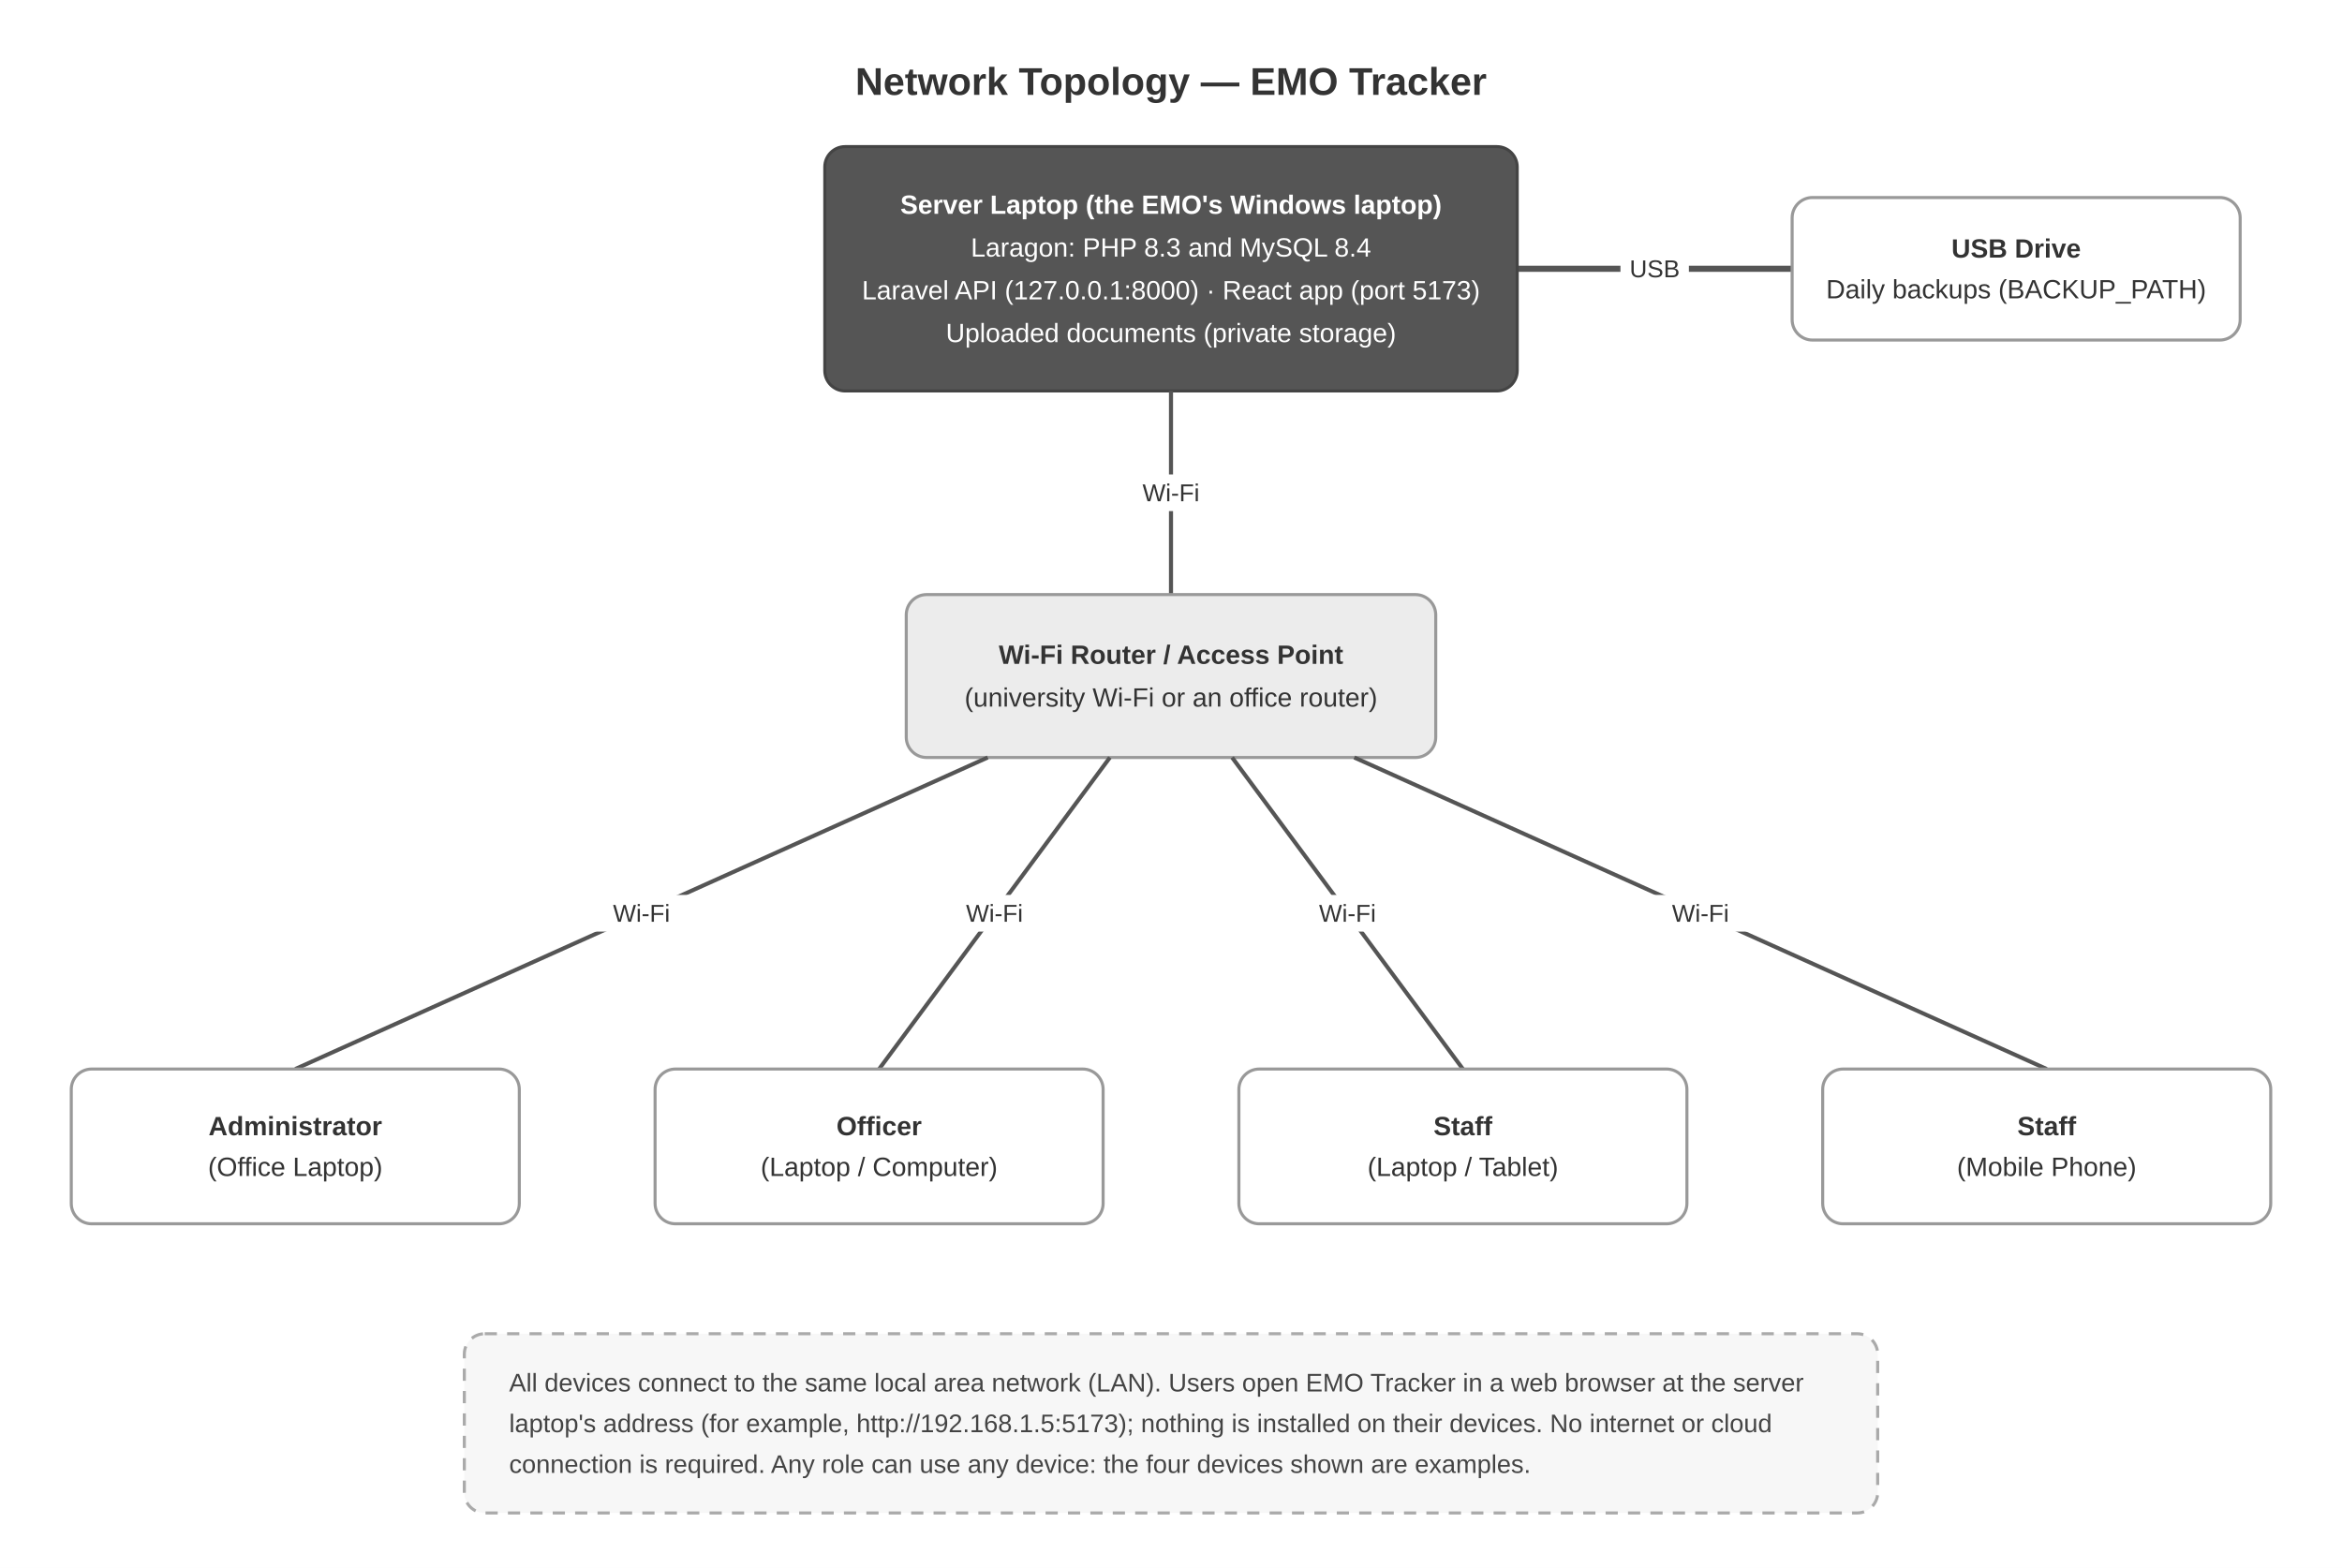
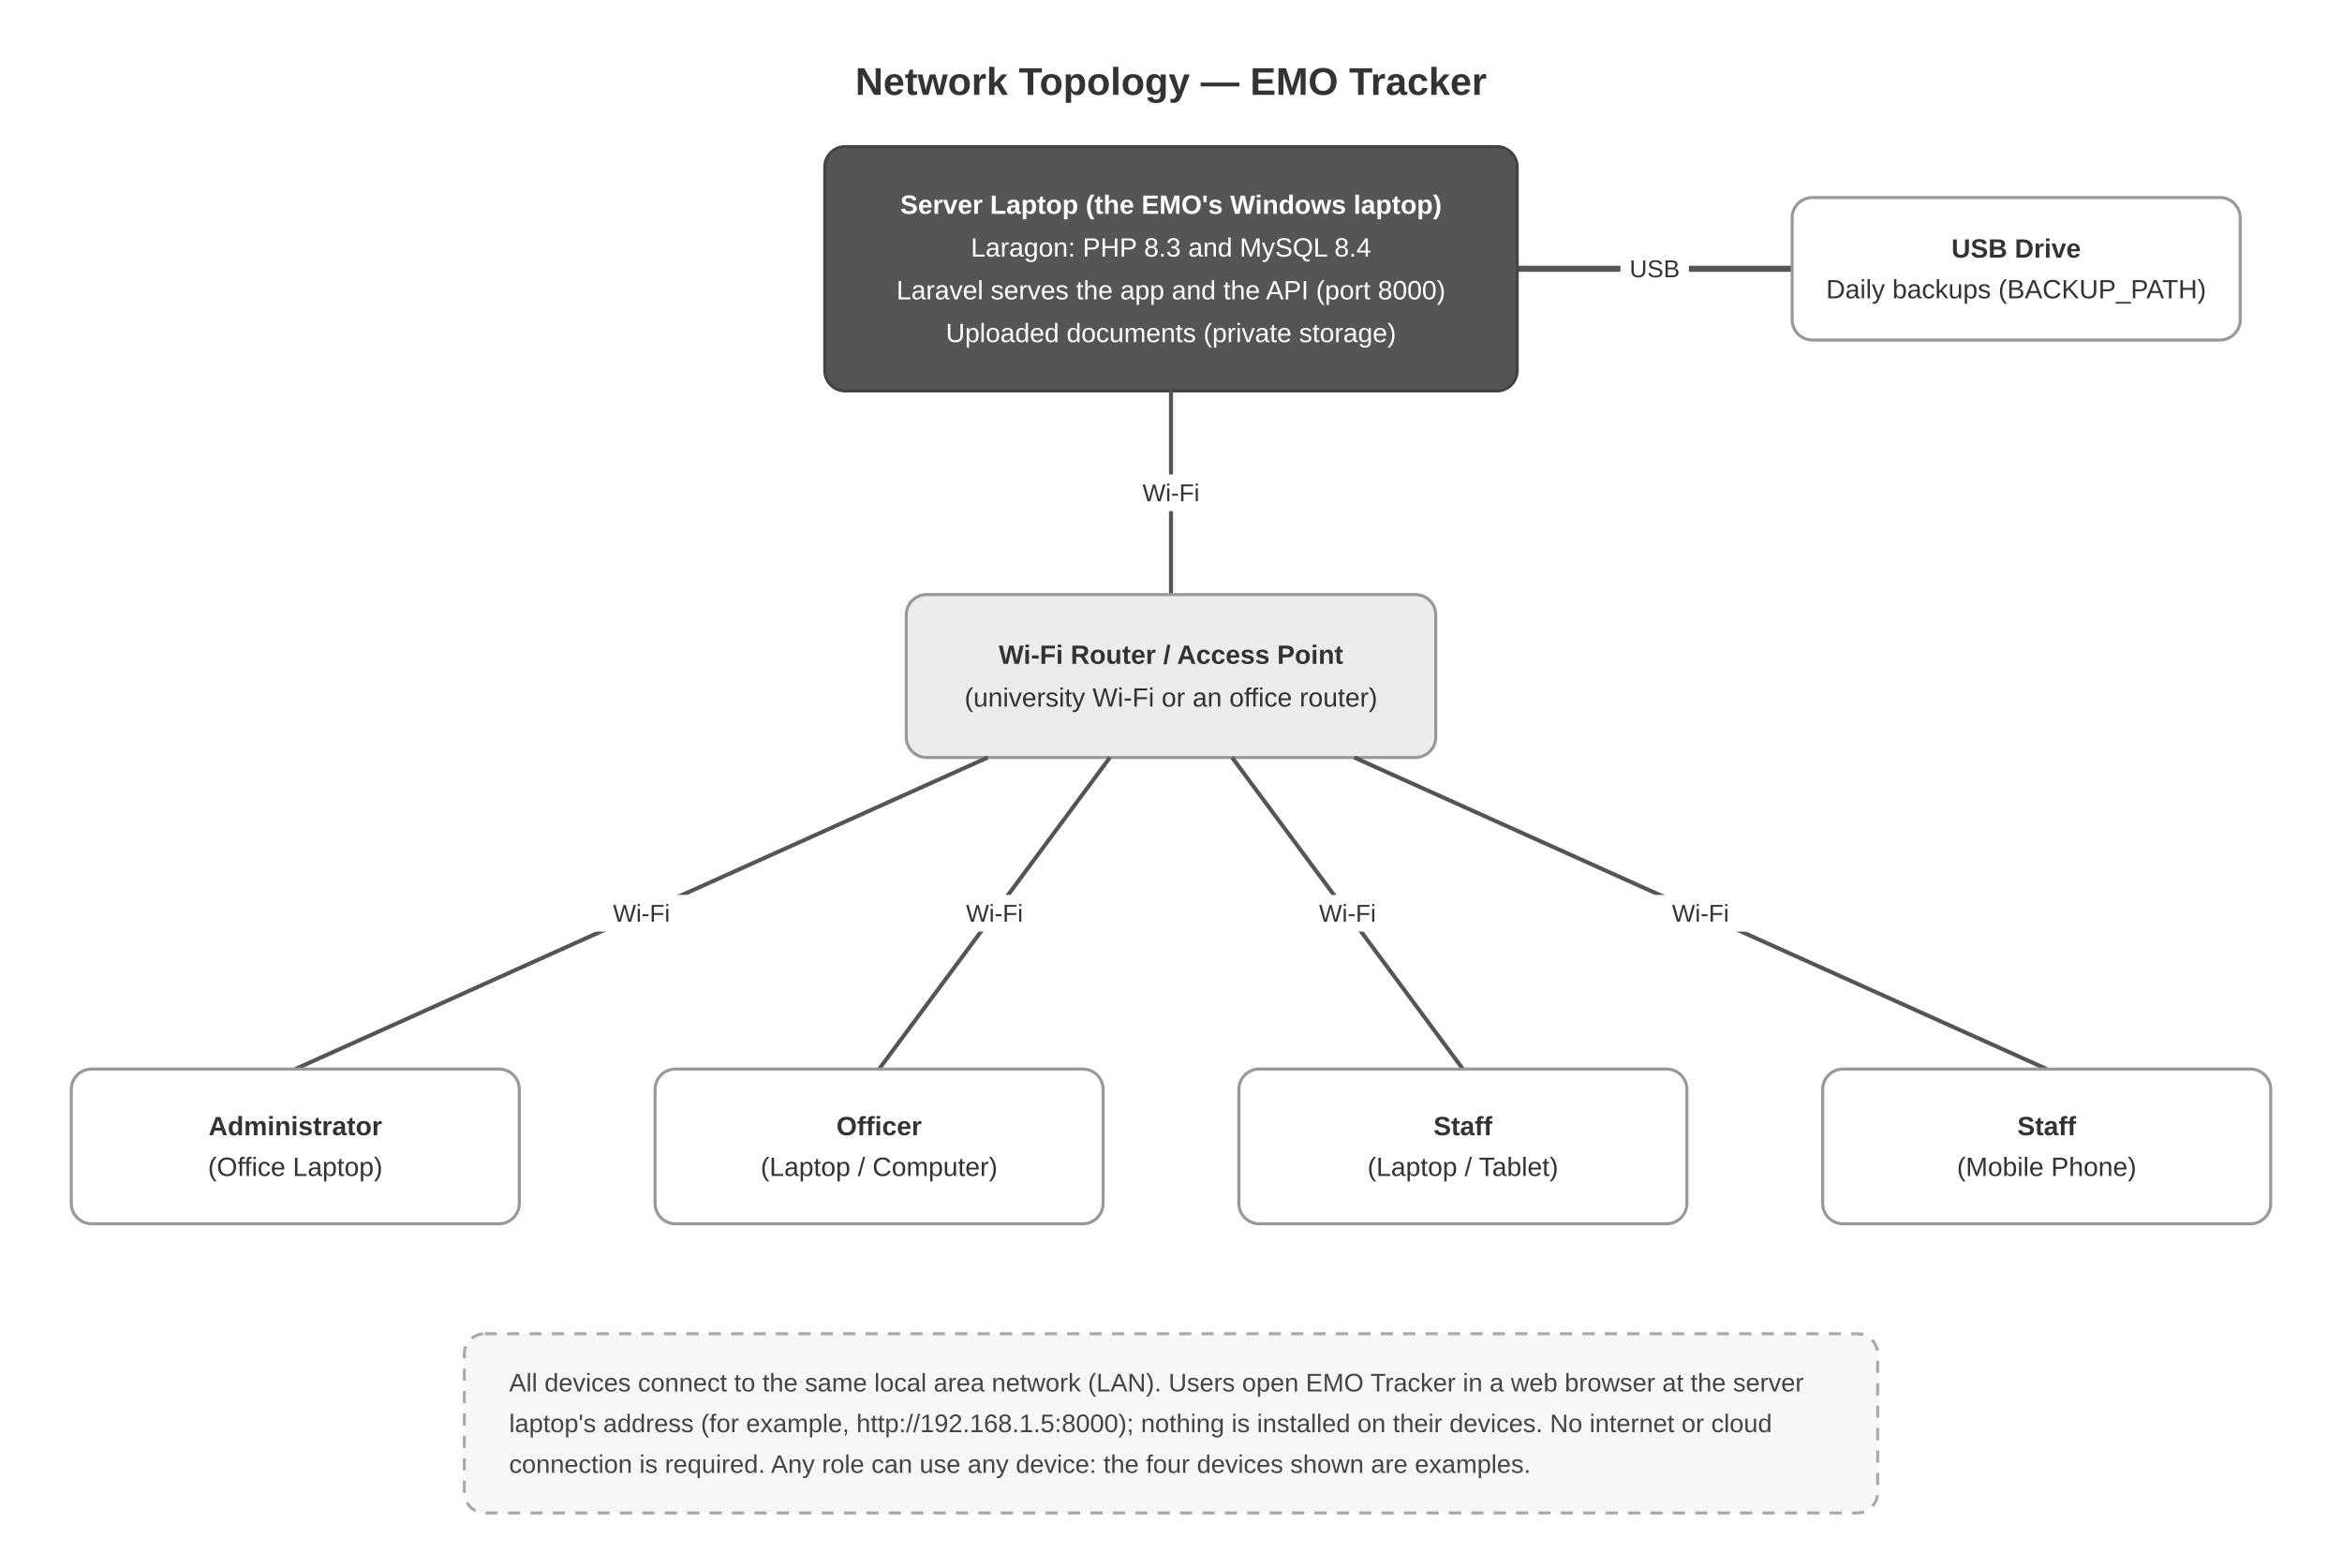
<svg xmlns="http://www.w3.org/2000/svg" width="1150" height="770" viewBox="0 0 1150 770" font-family="Arial, Helvetica, sans-serif">
  <rect width="1150" height="770" fill="#ffffff" />
  <text x="575" y="40.0" text-anchor="middle" dominant-baseline="central" font-size="19" fill="#333333" font-weight="bold">Network Topology — EMO Tracker</text>
  <line x1="745" y1="132" x2="880" y2="132" stroke="#555555" stroke-width="3" />
  <rect x="795.7" y="123" width="33.6" height="18" fill="#ffffff" />
  <text x="812.5" y="132.0" text-anchor="middle" dominant-baseline="central" font-size="12" fill="#333333">USB</text>
  <rect x="405" y="72" width="340" height="120" rx="10" fill="#555555" stroke="#444444" stroke-width="1.5" />
  <text x="575" y="100.5" text-anchor="middle" dominant-baseline="central" font-size="13" fill="#ffffff" font-weight="bold">Server Laptop (the EMO's Windows laptop)</text>
  <text x="575" y="121.5" text-anchor="middle" dominant-baseline="central" font-size="13" fill="#ffffff">Laragon: PHP 8.3 and MySQL 8.4</text>
-   <text x="575" y="142.5" text-anchor="middle" dominant-baseline="central" font-size="13" fill="#ffffff">Laravel API (127.0.0.1:8000) · React app (port 5173)</text>
+   <text x="575" y="142.5" text-anchor="middle" dominant-baseline="central" font-size="13" fill="#ffffff">Laravel serves the app and the API (port 8000)</text>
  <text x="575" y="163.5" text-anchor="middle" dominant-baseline="central" font-size="13" fill="#ffffff">Uploaded documents (private storage)</text>
  <rect x="880" y="97" width="220" height="70" rx="10" fill="#ffffff" stroke="#999999" stroke-width="1.5" />
  <text x="990" y="122.0" text-anchor="middle" dominant-baseline="central" font-size="13" fill="#333333" font-weight="bold">USB Drive</text>
  <text x="990" y="142.0" text-anchor="middle" dominant-baseline="central" font-size="13" fill="#333333">Daily backups (BACKUP_PATH)</text>
  <line x1="575" y1="192" x2="575" y2="292" stroke="#555555" stroke-width="2" />
  <rect x="551" y="233" width="48" height="18" fill="#ffffff" />
  <text x="575" y="242.0" text-anchor="middle" dominant-baseline="central" font-size="12" fill="#333333">Wi-Fi</text>
  <rect x="445" y="292" width="260" height="80" rx="10" fill="#ececec" stroke="#999999" stroke-width="1.5" />
  <text x="575" y="321.5" text-anchor="middle" dominant-baseline="central" font-size="13" fill="#333333" font-weight="bold">Wi-Fi Router / Access Point</text>
  <text x="575" y="342.5" text-anchor="middle" dominant-baseline="central" font-size="13" fill="#333333">(university Wi-Fi or an office router)</text>
  <line x1="485" y1="372" x2="145" y2="525" stroke="#555555" stroke-width="2" />
  <rect x="291" y="439.5" width="48" height="18" fill="#ffffff" />
  <text x="315" y="448.5" text-anchor="middle" dominant-baseline="central" font-size="12" fill="#333333">Wi-Fi</text>
  <rect x="35" y="525" width="220" height="76" rx="10" fill="#ffffff" stroke="#999999" stroke-width="1.5" />
  <text x="145" y="553.0" text-anchor="middle" dominant-baseline="central" font-size="13" fill="#333333" font-weight="bold">Administrator</text>
  <text x="145" y="573.0" text-anchor="middle" dominant-baseline="central" font-size="13" fill="#333333">(Office Laptop)</text>
  <line x1="545" y1="372" x2="431.667" y2="525" stroke="#555555" stroke-width="2" />
  <rect x="464.333" y="439.5" width="48" height="18" fill="#ffffff" />
  <text x="488.333" y="448.5" text-anchor="middle" dominant-baseline="central" font-size="12" fill="#333333">Wi-Fi</text>
  <rect x="321.667" y="525" width="220" height="76" rx="10" fill="#ffffff" stroke="#999999" stroke-width="1.5" />
  <text x="431.667" y="553.0" text-anchor="middle" dominant-baseline="central" font-size="13" fill="#333333" font-weight="bold">Officer</text>
  <text x="431.667" y="573.0" text-anchor="middle" dominant-baseline="central" font-size="13" fill="#333333">(Laptop / Computer)</text>
  <line x1="605" y1="372" x2="718.333" y2="525" stroke="#555555" stroke-width="2" />
  <rect x="637.667" y="439.5" width="48" height="18" fill="#ffffff" />
  <text x="661.667" y="448.5" text-anchor="middle" dominant-baseline="central" font-size="12" fill="#333333">Wi-Fi</text>
  <rect x="608.333" y="525" width="220" height="76" rx="10" fill="#ffffff" stroke="#999999" stroke-width="1.5" />
  <text x="718.333" y="553.0" text-anchor="middle" dominant-baseline="central" font-size="13" fill="#333333" font-weight="bold">Staff</text>
  <text x="718.333" y="573.0" text-anchor="middle" dominant-baseline="central" font-size="13" fill="#333333">(Laptop / Tablet)</text>
  <line x1="665" y1="372" x2="1005" y2="525" stroke="#555555" stroke-width="2" />
  <rect x="811" y="439.5" width="48" height="18" fill="#ffffff" />
  <text x="835" y="448.5" text-anchor="middle" dominant-baseline="central" font-size="12" fill="#333333">Wi-Fi</text>
  <rect x="895" y="525" width="220" height="76" rx="10" fill="#ffffff" stroke="#999999" stroke-width="1.5" />
  <text x="1005" y="553.0" text-anchor="middle" dominant-baseline="central" font-size="13" fill="#333333" font-weight="bold">Staff</text>
  <text x="1005" y="573.0" text-anchor="middle" dominant-baseline="central" font-size="13" fill="#333333">(Mobile Phone)</text>
  <rect x="228" y="655" width="694" height="88" rx="10" fill="#f7f7f7" stroke="#aaaaaa" stroke-width="1.5" stroke-dasharray="6 5" />
  <text x="250" y="679.0" text-anchor="start" dominant-baseline="central" font-size="12.5" fill="#444444">All devices connect to the same local area network (LAN). Users open EMO Tracker in a web browser at the server</text>
-   <text x="250" y="699.0" text-anchor="start" dominant-baseline="central" font-size="12.5" fill="#444444">laptop's address (for example, http://192.168.1.5:5173); nothing is installed on their devices. No internet or cloud</text>
+   <text x="250" y="699.0" text-anchor="start" dominant-baseline="central" font-size="12.5" fill="#444444">laptop's address (for example, http://192.168.1.5:8000); nothing is installed on their devices. No internet or cloud</text>
  <text x="250" y="719.0" text-anchor="start" dominant-baseline="central" font-size="12.5" fill="#444444">connection is required. Any role can use any device: the four devices shown are examples.</text>
</svg>
